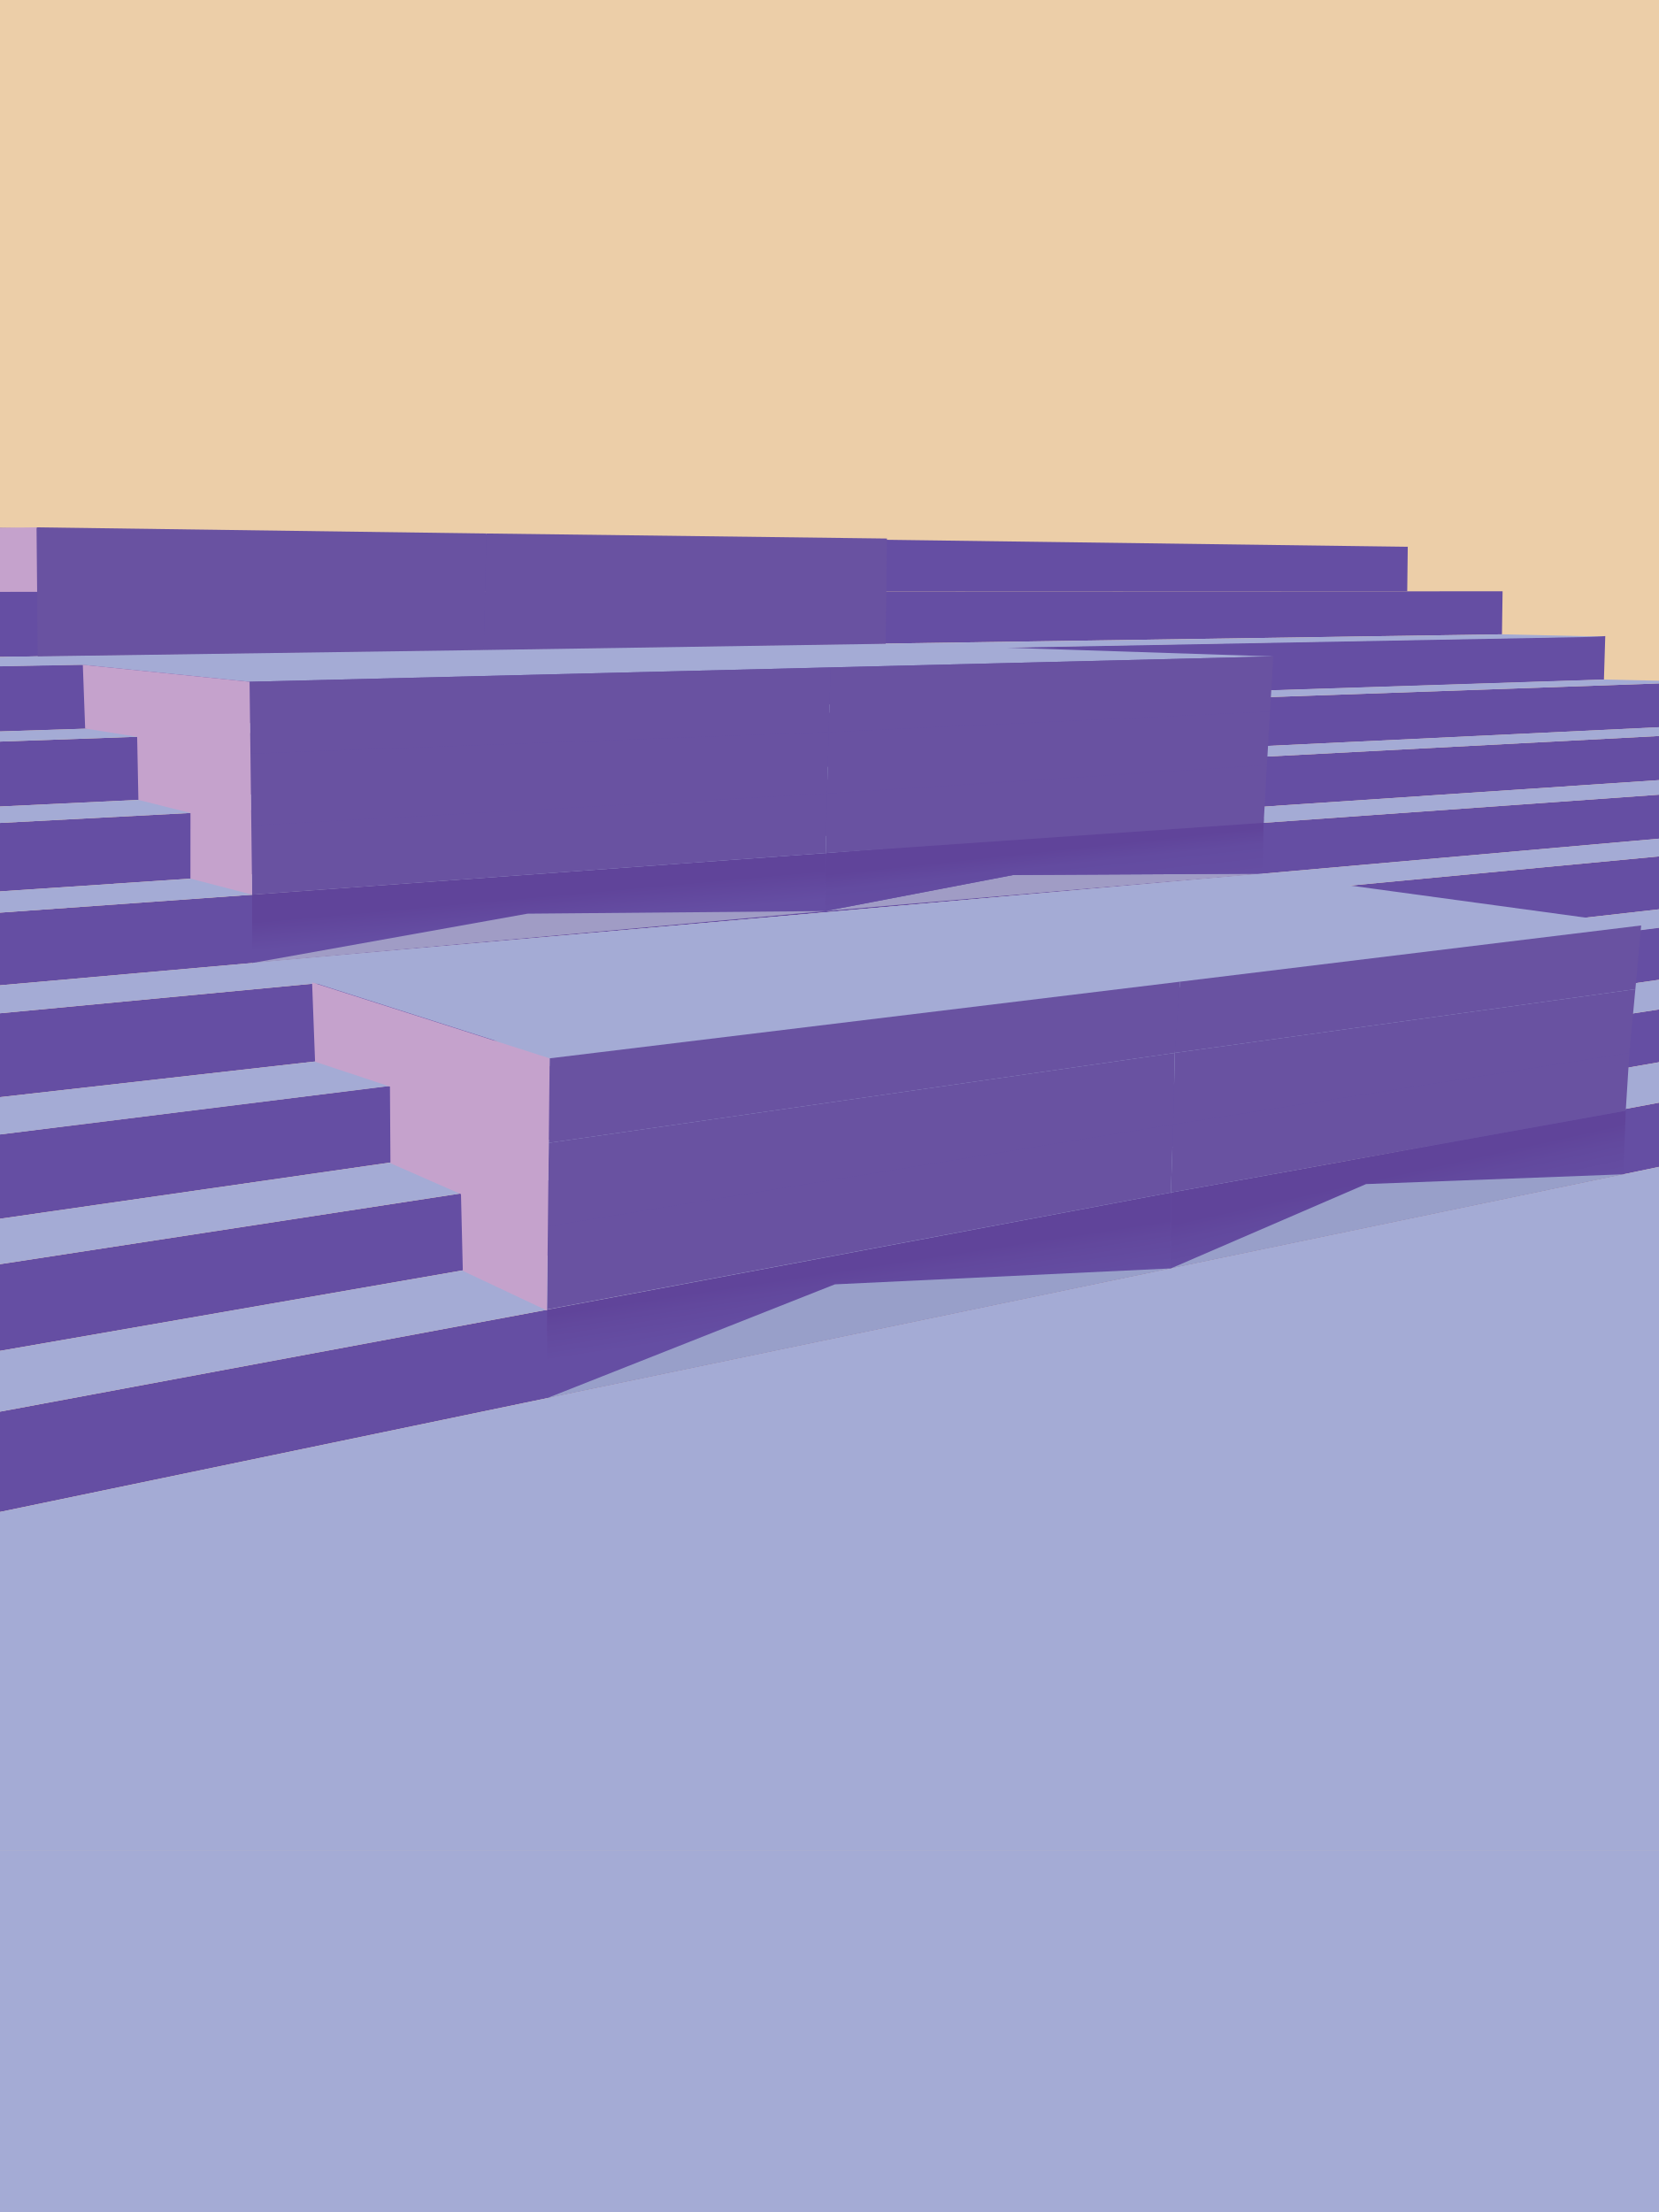
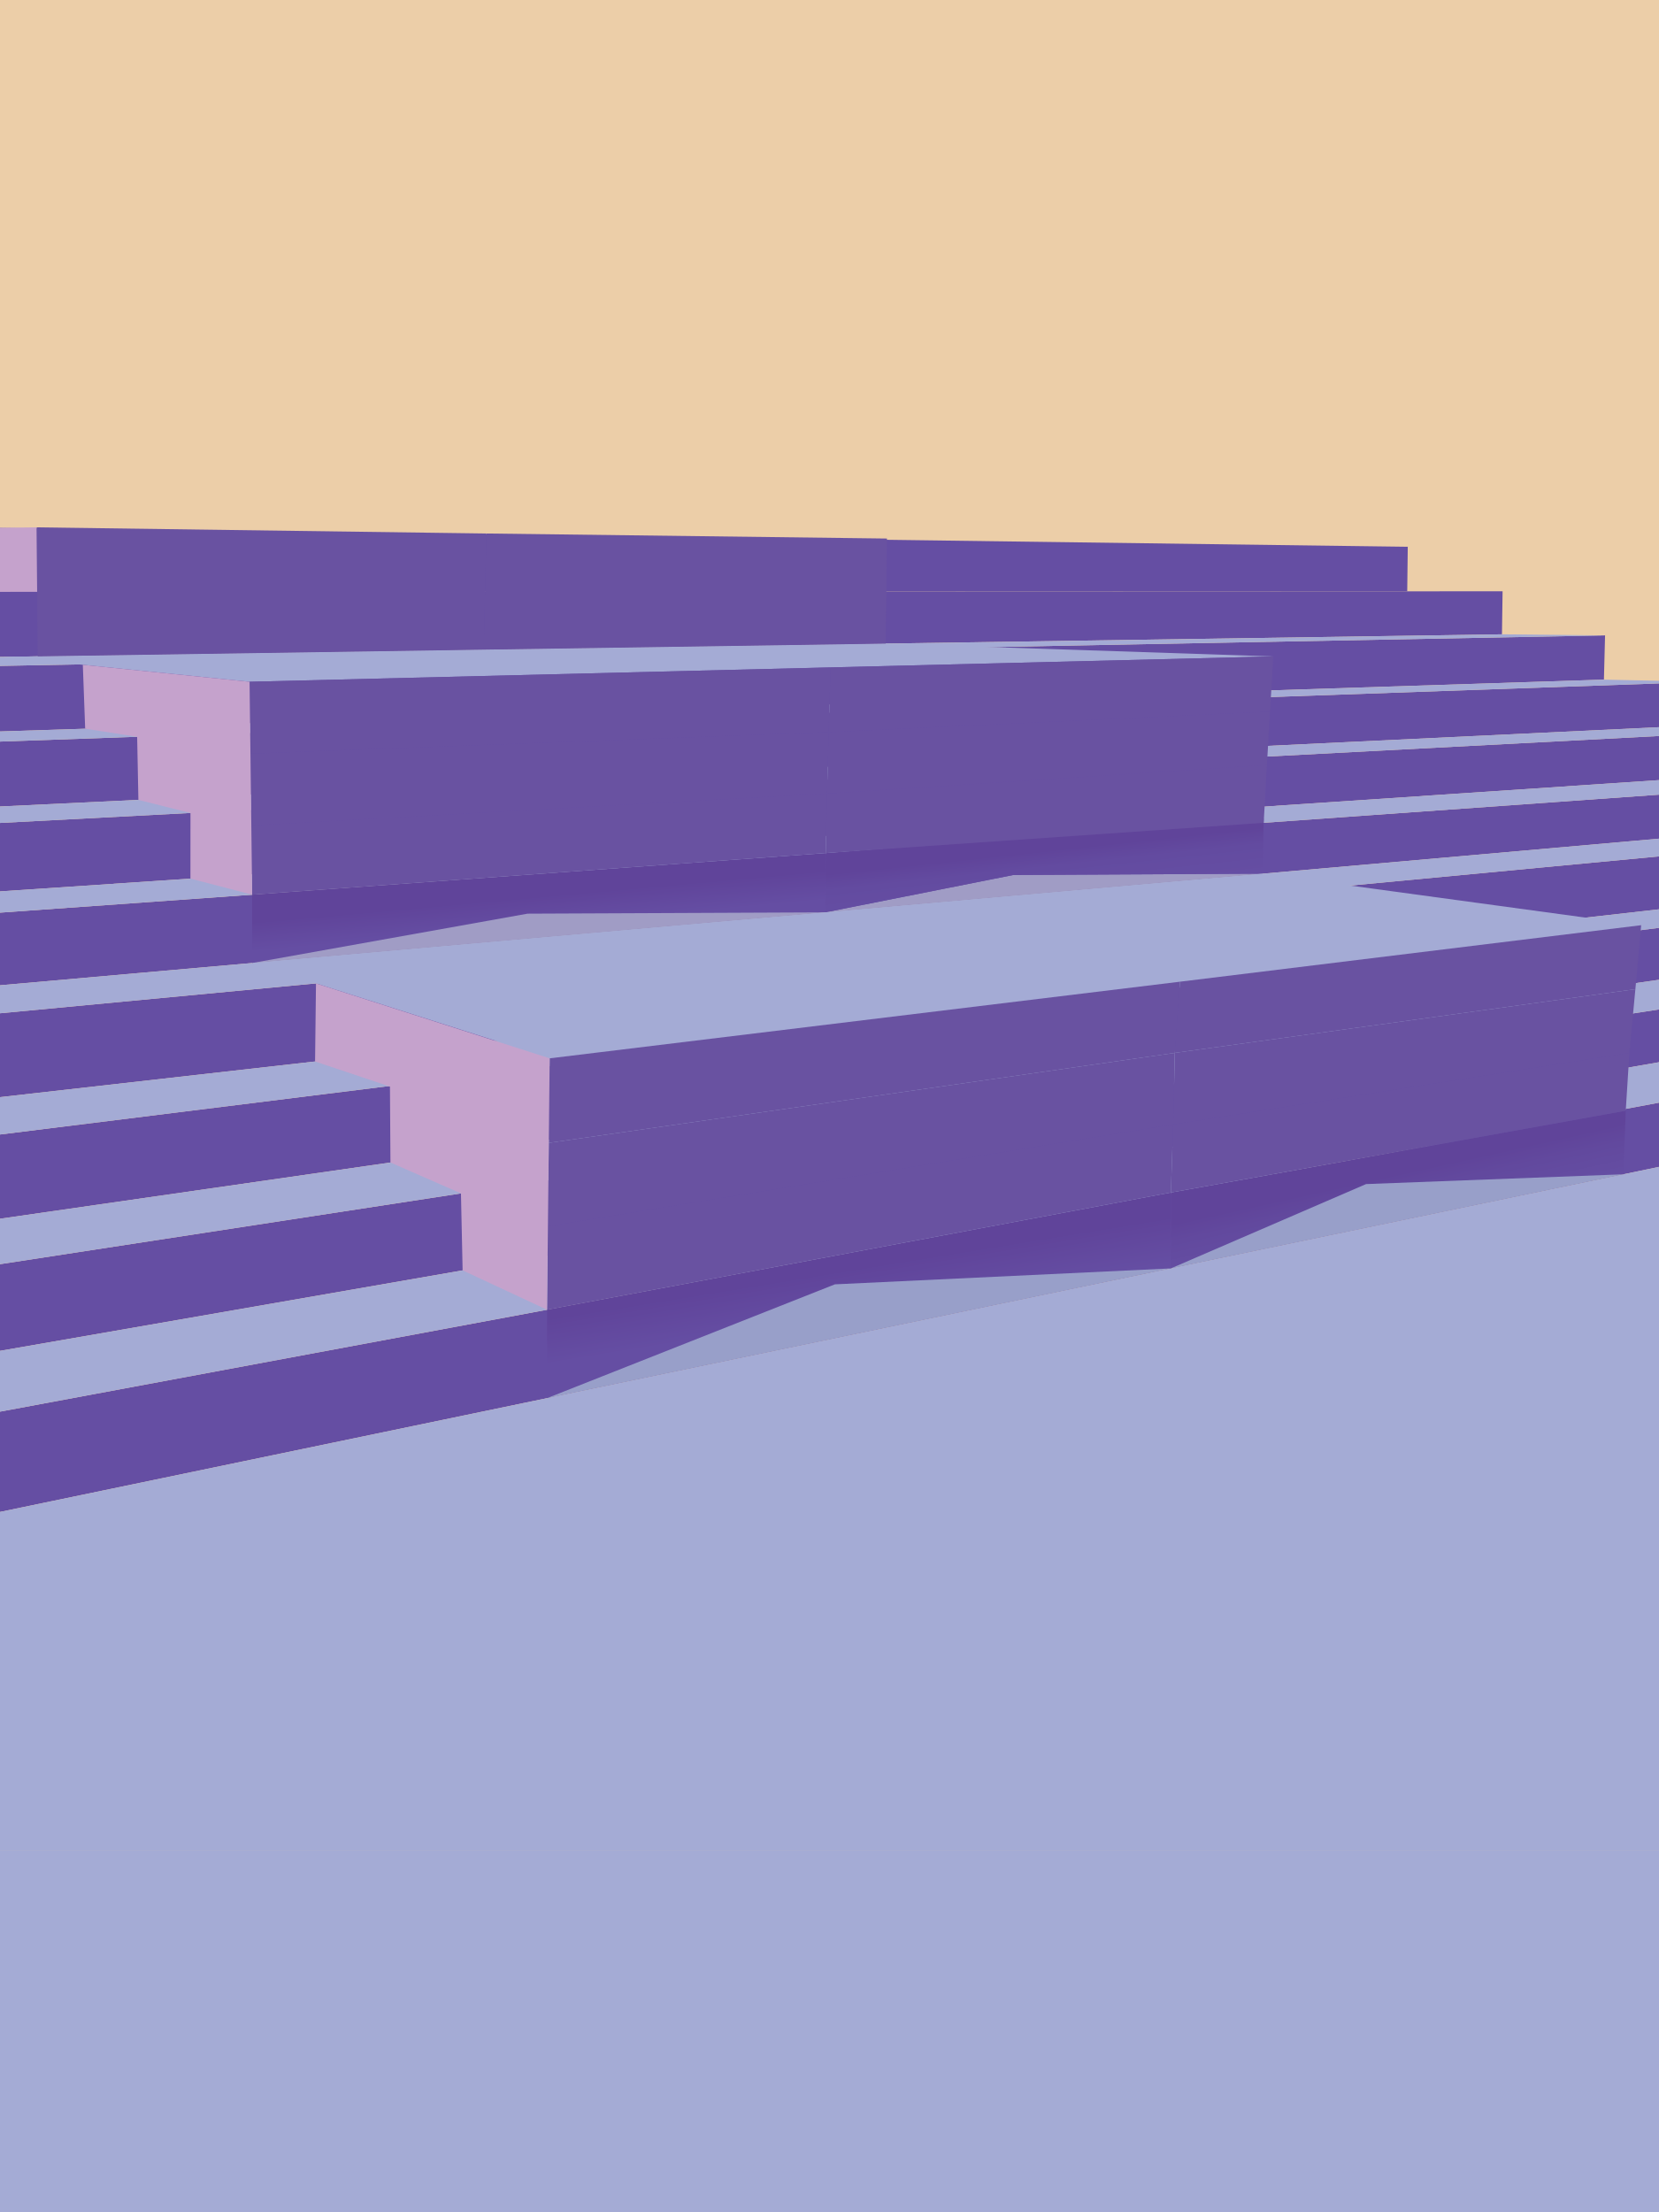
<svg xmlns="http://www.w3.org/2000/svg" id="logos" viewBox="0 0 1536 2048">
  <defs>
    <style>.cls-1{fill:#6952a1;}.cls-1,.cls-2,.cls-3,.cls-4,.cls-5,.cls-6,.cls-7,.cls-8,.cls-9,.cls-10,.cls-11,.cls-12,.cls-13,.cls-14{stroke-width:0px;}.cls-2{fill:url(#linear-gradient);}.cls-3{fill:#eccea8;}.cls-4{fill:#989fc9;}.cls-15{clip-path:url(#clippath-2);}.cls-16{clip-path:url(#clippath-6);}.cls-5{fill:#a4abd5;}.cls-6{fill:none;}.cls-7,.cls-17{fill:#7f47dd;}.cls-18{clip-path:url(#clippath-7);}.cls-19{clip-path:url(#clippath-1);}.cls-20{clip-path:url(#clippath-4);}.cls-8{fill:url(#linear-gradient-2);}.cls-9{fill:url(#linear-gradient-3);}.cls-21{clip-path:url(#clippath);}.cls-10{fill:#654ea3;}.cls-22{clip-path:url(#clippath-3);}.cls-11{fill:#a09cc5;}.cls-12{fill:#a4abd5;}.cls-13{fill:#c5a2cc;}.cls-23{clip-path:url(#clippath-5);}.cls-14{fill:url(#linear-gradient-4);}</style>
    <clipPath id="clippath">
      <rect class="cls-6" x="1636" width="1536" height="2048" />
    </clipPath>
    <clipPath id="clippath-1">
      <rect class="cls-6" x="841.75" y="-204.2" width="3003.14" height="2252.36" />
    </clipPath>
    <clipPath id="clippath-2">
      <rect id="mask-2" class="cls-7" x="-256" y="256" width="2048" height="1536" transform="translate(1792 256) rotate(90)" />
    </clipPath>
    <clipPath id="clippath-3">
      <rect class="cls-6" x="-779.7" y="-533.94" width="2995.93" height="2246.95" />
    </clipPath>
    <clipPath id="clippath-4">
-       <polygon class="cls-6" points="764.04 843.52 488.38 845.94 233.48 891.6 233.48 828.36 764.5 789.81 764.04 843.52" />
+       <polygon class="cls-6" points="764.04 844.71 488.38 845.94 233.48 891.6 233.48 828.36 764.5 789.81 764.04 844.71" />
    </clipPath>
-     <linearGradient id="linear-gradient" x1="-147.03" y1="-1584.64" x2="-145.57" y2="-1584.64" gradientTransform="translate(-32198.28 -2173.62) rotate(-90) scale(20.63 -20.63)" gradientUnits="userSpaceOnUse">
+     <linearGradient id="linear-gradient" x1="-144.74" y1="-1585.13" x2="-143.28" y2="-1585.13" gradientTransform="translate(-32732.22 -2173.34) rotate(-90) scale(20.96 -20.96)" gradientUnits="userSpaceOnUse">
      <stop offset="0" stop-color="#654ea3" />
      <stop offset=".1" stop-color="#654ea3" />
      <stop offset="1" stop-color="#60449a" />
    </linearGradient>
    <clipPath id="clippath-5">
      <polygon class="cls-6" points="1084.05 1174.37 773 1189.13 506.5 1294.49 506.5 1212.65 1084.05 1104.12 1084.05 1174.37" />
    </clipPath>
-     <linearGradient id="linear-gradient-2" x1="-106.07" y1="-1590.45" x2="-104.61" y2="-1590.45" gradientTransform="translate(-46039.01 -1906.89) rotate(-90) scale(29.45 -29.45)" gradientUnits="userSpaceOnUse">
+     <linearGradient id="linear-gradient-2" x1="-105.79" y1="-1589.33" x2="-104.33" y2="-1589.33" gradientTransform="translate(-46005.88 -1898.62) rotate(-90) scale(29.45 -29.45)" gradientUnits="userSpaceOnUse">
      <stop offset="0" stop-color="#654ea3" />
-       <stop offset=".72" stop-color="#62489d" />
+       <stop offset=".79" stop-color="#61469c" />
      <stop offset="1" stop-color="#60449a" />
    </linearGradient>
    <clipPath id="clippath-6">
      <polygon class="cls-6" points="1503.03 1087.23 1264.79 1096.3 1084.05 1174.37 1084.05 1104.12 1505.21 1028.35 1503.03 1087.23" />
    </clipPath>
    <linearGradient id="linear-gradient-3" x1="-93.45" y1="-1591.73" x2="-91.99" y2="-1591.73" gradientTransform="translate(-51129.01 -1943.27) rotate(-90) scale(32.94 -32.94)" gradientUnits="userSpaceOnUse">
      <stop offset="0" stop-color="#654ea3" />
      <stop offset=".65" stop-color="#62499e" />
      <stop offset="1" stop-color="#60449a" />
    </linearGradient>
    <clipPath id="clippath-7">
-       <polygon class="cls-6" points="1169.23 808.9 938.01 810.15 764.04 843.52 764.5 789.81 1169.99 757.77 1169.23 808.9" />
+       <polygon class="cls-6" points="1169.23 808.9 938.01 810.15 764.04 844.71 764.5 789.81 1169.99 757.77 1169.23 808.9" />
    </clipPath>
-     <linearGradient id="linear-gradient-4" x1="-108.41" y1="-1596.35" x2="-106.94" y2="-1596.35" gradientTransform="translate(-43737.61 -2206.18) rotate(-90) scale(28 -28)" gradientUnits="userSpaceOnUse">
+     <linearGradient id="linear-gradient-4" x1="-108.41" y1="-1596.35" x2="-106.94" y2="-1596.35" gradientTransform="translate(-43737.58 -2206.22) rotate(-90) scale(28 -28)" gradientUnits="userSpaceOnUse">
      <stop offset="0" stop-color="#654ea3" />
      <stop offset=".63" stop-color="#634ba0" />
      <stop offset="1" stop-color="#60449a" />
    </linearGradient>
  </defs>
  <g id="noncombined">
    <g id="logo">
      <g class="cls-21">
        <g class="cls-19">
          <rect class="cls-3" x="841.75" y="-204.2" width="3003.14" height="2252.36" />
          <polygon class="cls-10" points="841.77 1786.71 841.77 1896.79 3832.64 1274.72 3835.16 1229.21 841.77 1786.71" />
          <polygon class="cls-10" points="841.77 1624.31 841.77 1720.7 3722.23 1219.58 3724.07 1181.69 841.77 1624.31" />
-           <polygon class="cls-10" points="841.77 1481.31 841.77 1574.7 3613.2 1175.5 3613.2 1135.75 841.77 1481.31" />
+           <polygon class="cls-10" points="841.77 1481.31 841.77 1574.7 3613.2 1175.5 3613.23 1136.07 841.77 1481.31" />
          <polygon class="cls-10" points="841.77 1345.35 841.75 1437.77 3507.98 1135.9 3509.44 1093.05 841.77 1345.35" />
          <polygon class="cls-10" points="841.77 1233.61 841.77 1314.53 3404.32 1088.05 3406.14 1051.26 841.77 1233.61" />
          <polygon class="cls-10" points="841.77 1135.75 841.77 1210.74 3302.48 1045.69 3303.8 1006.73 841.77 1135.75" />
-           <polygon class="cls-10" points="841.76 1046.67 841.77 1116.87 3205.77 1003.93 3206.88 963.77 841.76 1046.67" />
-           <polygon class="cls-10" points="841.77 963.89 841.77 1035.14 3111.91 961.78 3113.16 921.4 841.77 963.89" />
+           <polygon class="cls-10" points="841.76 1046.67 841.77 1116.87 3205.96 1003.87 3206.88 963.77 841.76 1046.67" />
+           <polygon class="cls-10" points="841.77 963.89 841.77 1035.14 3111.91 961.78 3112.96 920.74 841.77 963.89" />
          <polygon class="cls-10" points="841.77 880.6 841.77 952.45 3017.27 919.71 3017.86 879.79 841.77 880.6" />
          <polygon class="cls-10" points="841.77 880.6 2929.36 879.83 2929.85 838.5 841.77 810.53 841.77 880.6" />
          <polygon class="cls-5" points="841.77 1720.7 841.77 1786.71 3835.16 1229.21 3722.23 1219.58 841.77 1720.7" />
          <polygon class="cls-5" points="841.77 1574.7 841.77 1624.32 3724.07 1181.69 3613.23 1175.49 841.77 1574.7" />
          <polygon class="cls-5" points="841.75 1437.77 841.77 1481.31 3613.23 1136.07 3507.98 1135.9 841.75 1437.77" />
          <polygon class="cls-5" points="841.77 1314.53 841.77 1345.35 3509.44 1093.05 3404.32 1088.06 841.77 1314.53" />
-           <polygon class="cls-5" points="841.77 1210.74 841.77 1233.61 3406.47 1051.26 3302.48 1045.69 841.77 1210.74" />
+           <polygon class="cls-5" points="841.77 1210.74 841.77 1233.61 3406.14 1051.26 3302.48 1045.69 841.77 1210.74" />
          <polygon class="cls-5" points="841.77 1116.87 841.77 1135.75 3303.8 1006.73 3205.96 1003.87 841.77 1116.87" />
-           <polygon class="cls-5" points="841.77 1035.14 841.76 1046.67 3207.21 963.76 3111.28 961.66 841.77 1035.14" />
+           <polygon class="cls-5" points="841.77 1035.14 841.76 1046.67 3206.88 963.76 3111.91 961.78 841.77 1035.14" />
          <polygon class="cls-5" points="841.75 1896.79 841.77 2048.15 3844.89 2048.15 3844.89 1272.17 841.75 1896.79" />
-           <polygon class="cls-5" points="841.77 952.45 841.77 963.89 3112.86 921.91 3017.24 919.71 841.77 952.45" />
+           <polygon class="cls-5" points="841.77 952.45 841.77 963.89 3112.96 920.74 3017.24 919.71 841.77 952.45" />
        </g>
      </g>
    </g>
    <g id="logo-2">
      <rect id="mask" class="cls-17" x="-256" y="256" width="2048" height="1536" transform="translate(1792 256) rotate(90)" />
      <g class="cls-15">
        <g id="extended_base">
          <polygon class="cls-12" points="2214.77 2423.95 -781.15 2403.47 -781.17 1583.95 2214.77 960.83 2214.77 2423.95" />
        </g>
        <g class="cls-22">
          <rect class="cls-3" x="-779.7" y="-533.94" width="2995.93" height="2246.95" />
          <polygon class="cls-10" points="-779.68 1452.19 -779.68 1562 2204.01 941.43 2206.53 896.03 -779.68 1452.19" />
          <polygon class="cls-10" points="-779.68 1290.19 -779.68 1386.34 2093.86 886.42 2095.7 848.63 -779.68 1290.19" />
-           <polygon class="cls-10" points="-779.68 1147.52 -779.68 1240.69 1985.1 842.44 1985.1 802.79 -779.68 1147.52" />
+           <polygon class="cls-10" points="-779.68 1147.52 -779.68 1240.69 1985.1 842.44 1985.13 803.11 -779.68 1147.52" />
          <polygon class="cls-10" points="-779.68 1011.89 -779.7 1104.08 1880.13 802.94 1881.59 760.2 -779.68 1011.89" />
          <polygon class="cls-10" points="-779.68 900.42 -779.68 981.14 1776.72 755.21 1778.54 718.51 -779.68 900.42" />
          <polygon class="cls-10" points="-779.68 802.79 -779.68 877.6 1675.12 712.95 1676.44 674.08 -779.68 802.79" />
-           <polygon class="cls-10" points="-779.68 713.93 -779.68 783.96 1578.64 671.29 1579.75 631.22 -779.68 713.93" />
-           <polygon class="cls-10" points="-779.68 631.34 -779.68 702.43 1485.01 629.24 1486.25 588.96 -779.68 631.34" />
+           <polygon class="cls-10" points="-779.68 713.93 -779.68 783.96 1578.83 671.23 1579.75 631.22 -779.68 713.93" />
+           <polygon class="cls-10" points="-779.68 631.34 -779.68 702.43 1485.01 629.24 1486.06 588.3 -779.68 631.34" />
          <polygon class="cls-10" points="-779.68 548.26 -779.68 619.93 1390.6 587.28 1391.18 547.45 -779.68 548.26" />
          <polygon class="cls-10" points="-779.68 548.26 1302.89 547.48 1303.39 506.26 -779.68 478.35 -779.68 548.26" />
          <polygon class="cls-5" points="-779.68 1386.34 -779.68 1452.19 2206.53 896.03 2093.86 886.42 -779.68 1386.34" />
          <polygon class="cls-5" points="-779.68 1240.69 -779.68 1290.19 2095.7 848.63 1985.13 842.44 -779.68 1240.69" />
          <polygon class="cls-5" points="-779.7 1104.08 -779.68 1147.52 1985.13 803.11 1880.13 802.94 -779.7 1104.08" />
          <polygon class="cls-5" points="-779.68 981.14 -779.68 1011.89 1881.59 760.2 1776.72 755.21 -779.68 981.14" />
-           <polygon class="cls-5" points="-779.68 877.6 -779.68 900.41 1778.86 718.51 1675.12 712.95 -779.68 877.6" />
+           <polygon class="cls-5" points="-779.68 877.6 -779.68 900.41 1778.54 718.51 1675.12 712.95 -779.68 877.6" />
          <polygon class="cls-5" points="-779.68 783.96 -779.68 802.79 1676.44 674.08 1578.83 671.23 -779.68 783.96" />
-           <polygon class="cls-5" points="-779.68 702.43 -779.68 713.93 1580.08 631.22 1484.39 629.12 -779.68 702.43" />
+           <polygon class="cls-5" points="-779.68 702.43 -779.68 713.93 1579.75 631.22 1485.01 629.24 -779.68 702.43" />
          <polygon class="cls-5" points="-779.7 1562 -779.68 1713.01 2216.23 1713.01 2216.23 938.89 -779.7 1562" />
-           <polygon class="cls-5" points="-779.68 619.93 -779.68 631.34 1485.96 589.46 1390.57 587.28 -779.68 619.93" />
+           <polygon class="cls-5" points="-779.68 619.93 -779.68 631.34 1486.06 588.3 1390.57 587.28 -779.68 619.93" />
          <g class="cls-20">
-             <rect class="cls-2" x="229.98" y="766.14" width="538.03" height="149.12" transform="translate(-73.57 48.27) rotate(-5.16)" />
+             <rect class="cls-2" x="229.98" y="766.14" width="538.03" height="149.13" transform="translate(-73.57 48.27) rotate(-5.16)" />
          </g>
          <g class="cls-23">
-             <rect class="cls-8" x="495.49" y="1061.86" width="599.58" height="274.88" transform="translate(-170.96 132.91) rotate(-8.63)" />
+             <rect class="cls-8" x="494.96" y="1058.96" width="600.63" height="280.69" transform="translate(-182.35 143.35) rotate(-9.25)" />
          </g>
          <g class="cls-16">
            <rect class="cls-9" x="1073.23" y="984.43" width="442.8" height="233.86" transform="translate(-208.01 306.92) rotate(-12.52)" />
          </g>
          <polygon class="cls-4" points="506.5 1294.49 773 1189.13 1084.05 1174.37 506.5 1294.49" />
-           <polygon class="cls-11" points="233.48 891.6 488.38 845.94 764.03 843.52 233.48 891.6" />
-           <polygon class="cls-11" points="764.04 843.52 938.01 810.15 1169.23 808.9 764.04 843.52" />
+           <polygon class="cls-11" points="233.48 891.6 488.38 845.94 764.03 844.71 233.48 891.6" />
+           <polygon class="cls-11" points="764.04 844.71 938.01 810.15 1169.23 808.9 764.04 844.71" />
          <g class="cls-18">
-             <rect class="cls-14" x="760.61" y="736.28" width="412.81" height="128.73" transform="translate(-80.17 108.14) rotate(-6.15)" />
+             <rect class="cls-14" x="760.55" y="736.29" width="412.93" height="129.91" transform="translate(-80.23 108.15) rotate(-6.15)" />
          </g>
          <polygon class="cls-4" points="1084.05 1174.37 1264.79 1096.3 1503.02 1087.23 1084.05 1174.37" />
          <polygon class="cls-5" points="1519.49 856.6 508.92 979.63 233.48 891.6 1169.23 808.9 1519.49 856.6" />
-           <polygon class="cls-5" points="1178.86 607.77 231.06 631.22 4.12 608.13 820.03 596.03 1178.86 607.77" />
+           <polygon class="cls-5" points="1178.86 607.77 231.06 631.22 4.15 608.14 820.03 595.86 1178.86 607.77" />
          <polygon class="cls-1" points="1087.74 974.82 508.11 1058.14 508.92 979.87 1092.53 908.91 1087.74 974.82" />
          <polygon class="cls-1" points="767.21 677.86 231.88 697.79 231.06 631.22 769.03 617.91 767.21 677.86" />
          <polygon class="cls-1" points="765.68 734.74 232.69 764.29 231.88 697.79 767.21 677.86 765.68 734.74" />
          <polygon class="cls-1" points="764.5 789.81 233.48 828.36 232.69 764.29 765.68 734.74 764.5 789.81" />
          <polygon class="cls-1" points="1175.88 658.83 767.21 677.86 769.03 617.91 1178.86 607.77 1175.88 658.83" />
          <polygon class="cls-1" points="1172.98 708.34 765.68 734.74 767.21 677.87 1175.88 658.83 1172.98 708.34" />
          <polygon class="cls-1" points="1169.99 761.8 764.5 789.81 765.68 734.74 1172.97 708.34 1169.99 761.8" />
          <polygon class="cls-1" points="1086.22 1041.05 507.31 1135.33 508.11 1058.14 1087.65 974.83 1086.22 1041.05" />
-           <polygon class="cls-1" points="1514.13 915.83 1087.65 974.83 1092.53 908.91 1519.49 856.84 1514.13 915.83" />
+           <polygon class="cls-1" points="1514.13 915.83 1087.65 974.83 1092.53 908.91 1519.49 856.6 1514.13 915.83" />
          <polygon class="cls-1" points="1508.58 974.83 1086.22 1041.05 1087.74 974.81 1514.13 915.84 1508.58 974.83" />
          <polygon class="cls-1" points="1505.21 1028.35 1084.05 1104.12 1086.22 1041.05 1508.58 974.83 1505.21 1028.35" />
-           <polygon class="cls-1" points="1084.05 1104.12 506.51 1212.37 507.31 1135.33 1086.22 1041.05 1084.05 1104.12" />
-           <polygon class="cls-13" points="506.44 1213.39 428.51 1176.65 426.8 1105.64 361.5 1076.98 361.04 1006.01 291.71 983 288.95 909.56 508.92 979.87 506.44 1213.39" />
-           <polygon class="cls-13" points="233.48 828.36 176.31 813.48 176.35 752.69 128.13 740.6 126.98 682.13 78.85 674.54 76.68 615.51 231.06 631.22 233.48 828.36" />
-           <polygon class="cls-1" points="447.92 601.82 34.95 607.67 33.83 488.25 450.32 493.96 447.92 601.82" />
-           <polygon class="cls-1" points="820.03 596.03 447.92 601.82 450.32 493.95 821.2 498.61 820.03 596.03" />
+           <polygon class="cls-1" points="1084.05 1104.12 506.5 1212.65 507.31 1135.33 1086.22 1041.05 1084.05 1104.12" />
+           <polygon class="cls-13" points="506.5 1212.65 428.32 1176.18 426.78 1104.91 361.5 1076.31 361.04 1006.01 291.71 982.78 292.56 910.48 508.92 979.87 506.5 1212.65" />
+           <polygon class="cls-13" points="233.48 828.36 176.31 813.48 176.35 752.69 128.13 740.6 126.98 682.13 78.86 674.68 76.68 615.51 231.06 631.22 233.48 828.36" />
+           <polygon class="cls-1" points="447.93 601.46 34.95 607.67 33.83 488.25 450.32 493.95 447.93 601.46" />
+           <polygon class="cls-1" points="820.03 595.86 447.93 601.46 450.32 493.95 821.2 498.61 820.03 595.86" />
          <polygon class="cls-13" points="34.39 547.95 -5.01 547.97 -6.62 488.71 33.84 488.25 34.39 547.95" />
        </g>
      </g>
    </g>
  </g>
</svg>
